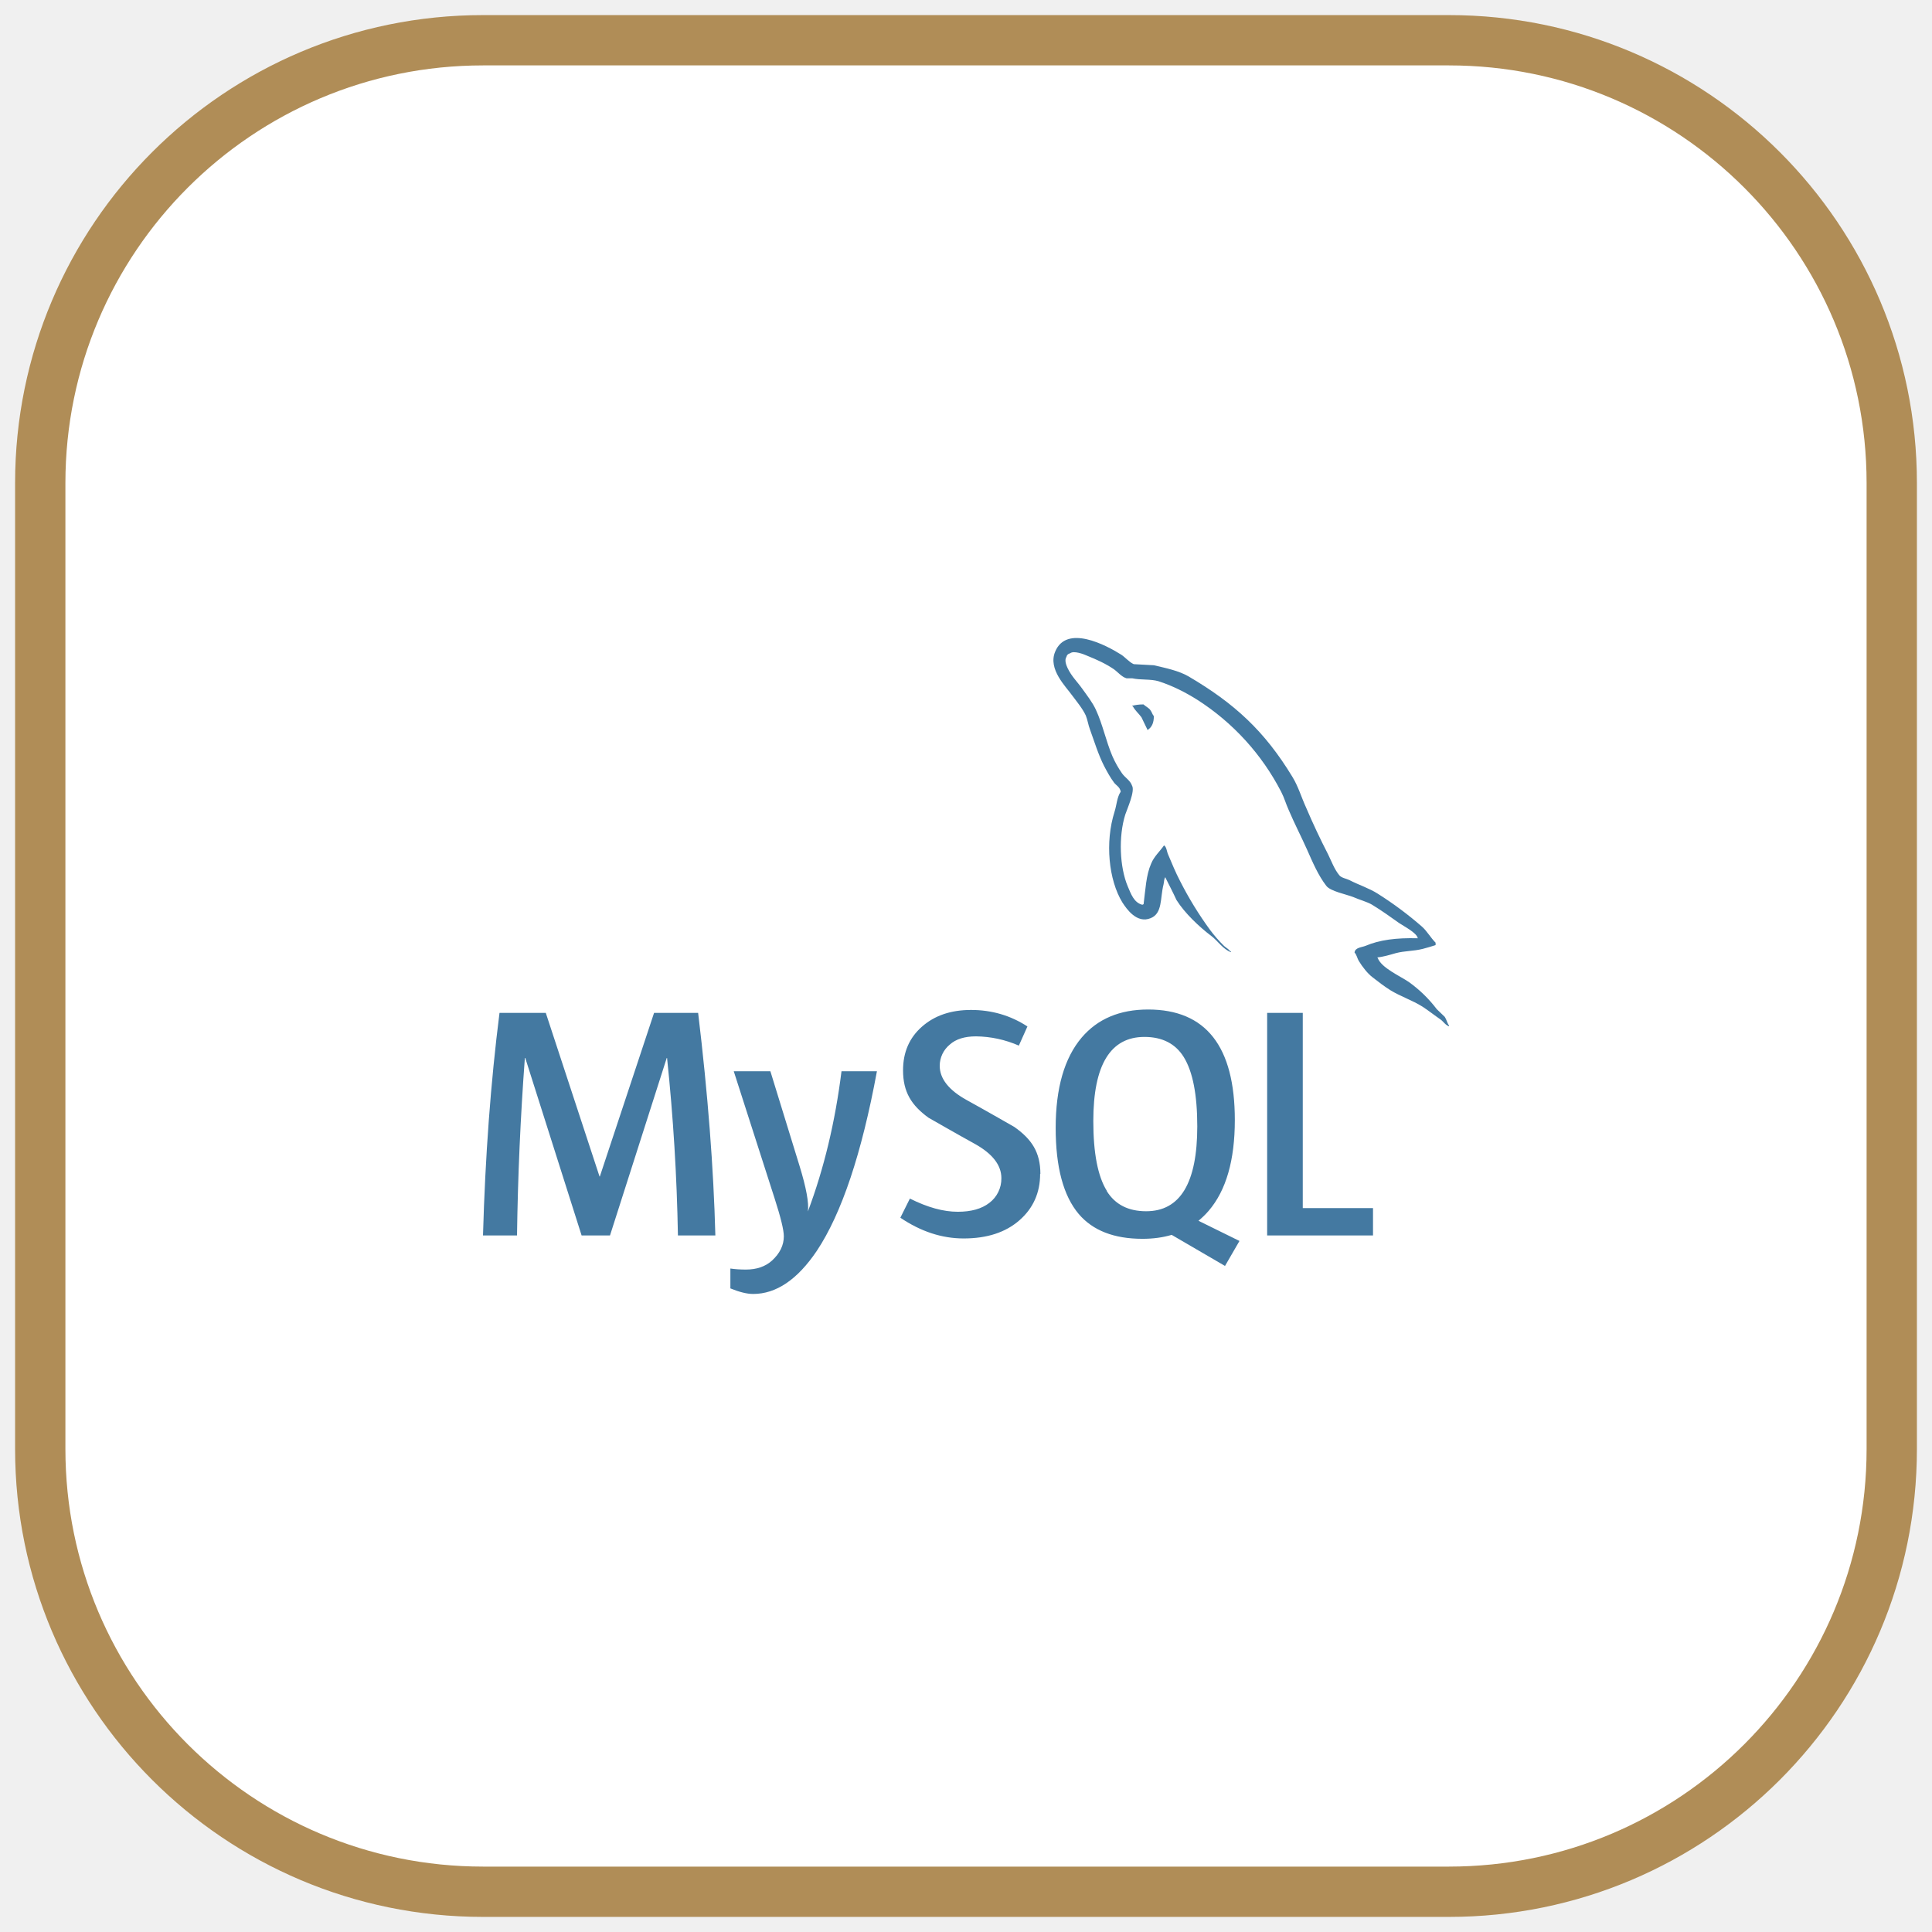
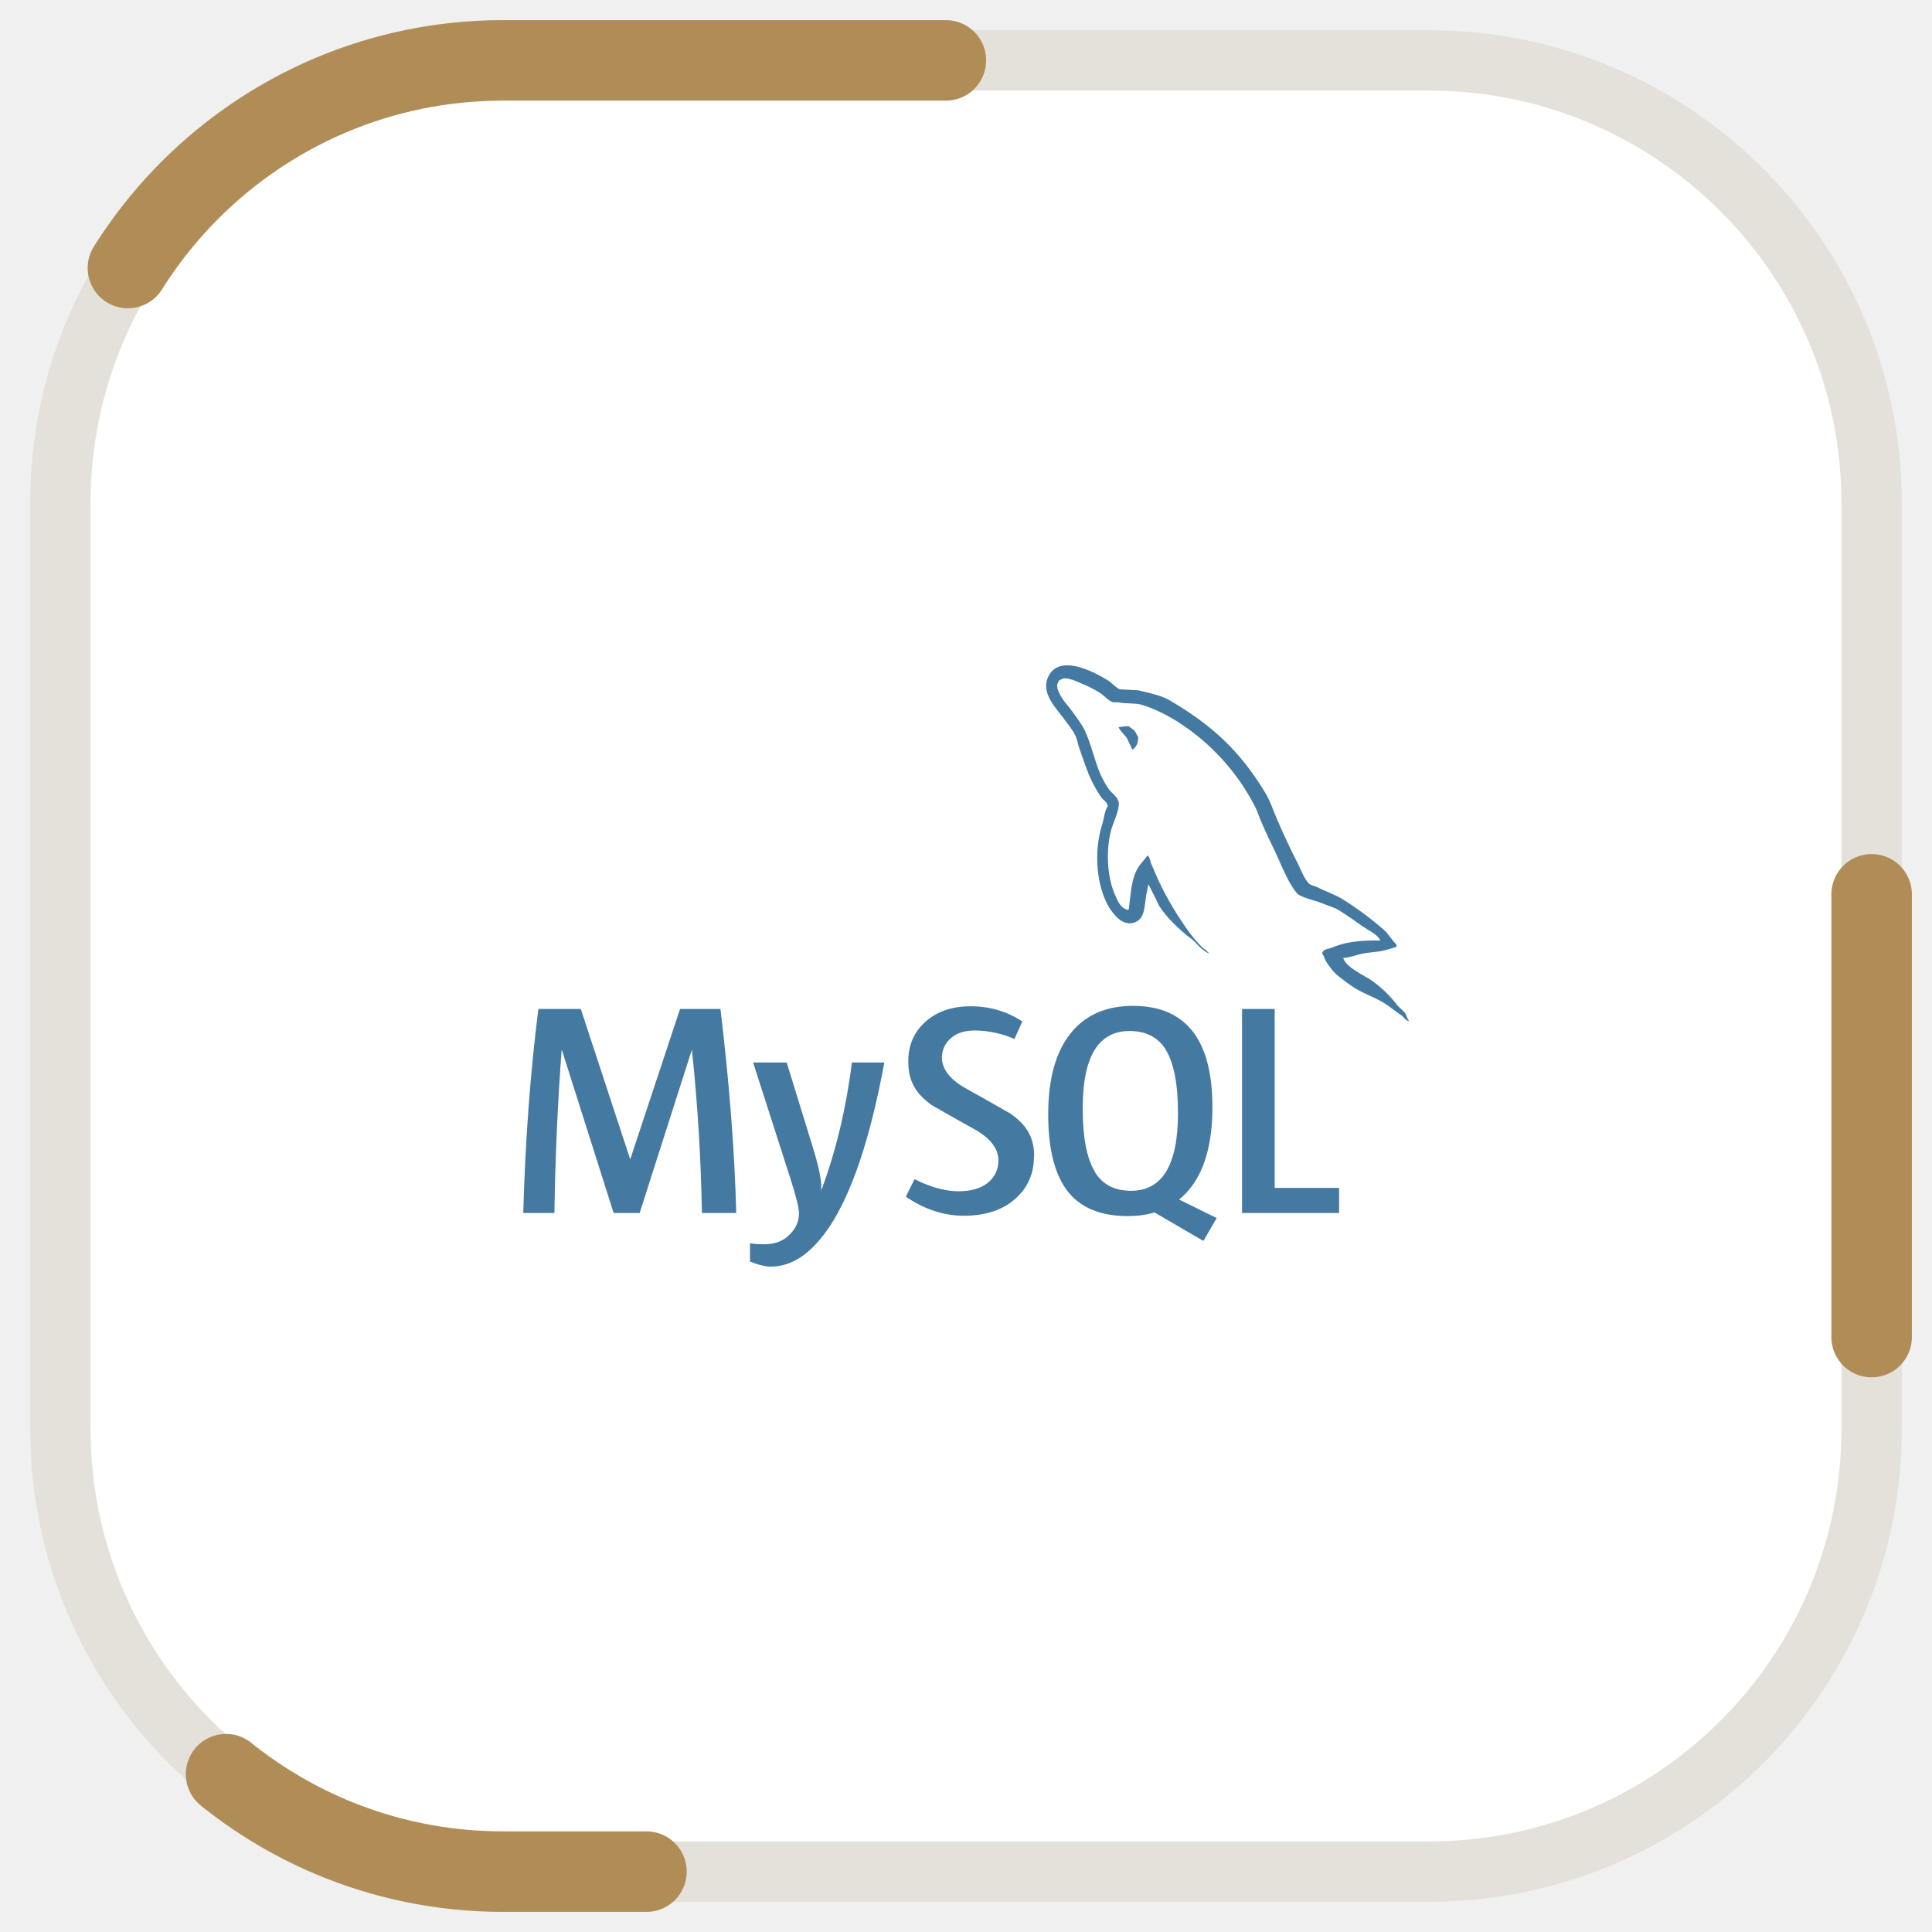
<svg xmlns="http://www.w3.org/2000/svg" viewBox="0 0 96 96" width="96" height="96" role="img" aria-labelledby="t">
  <style>
-     .logo { animation: float 4s ease-in-out 2.10s infinite; transform-origin: 48px 48px; }
-     .ring { animation: glow 4s ease-in-out 2.10s infinite; }
-     @keyframes float { 0%, 100% { transform: translateY(0) scale(1); } 50% { transform: translateY(-3px) scale(1.04); } }
-     @keyframes glow { 0%, 100% { stroke-opacity: .35; } 50% { stroke-opacity: 1; } }
-     @media (prefers-reduced-motion: reduce) { .logo, .ring { animation: none; } }
+     .logo { animation: bob 3s ease-in-out -4.50s infinite; transform-origin: 48px 48px; }
+     .sweep { animation: sweep 6s linear -4.50s infinite; }
+     @keyframes bob { 0%, 100% { transform: translateY(3px) scale(.96); } 50% { transform: translateY(-5px) scale(1.06); } }
+     @keyframes sweep { to { stroke-dashoffset: -100; } }
+     @media (prefers-reduced-motion: reduce) { .logo, .sweep { animation: none; } }
  </style>
-   <rect x="2" y="2" width="92" height="92" rx="22" fill="#ffffff" />
-   <rect class="ring" x="2" y="2" width="92" height="92" rx="22" fill="none" stroke="#b08d57" stroke-width="2.5" />
+   <rect x="3" y="3" width="90" height="90" rx="22" fill="#ffffff" stroke="#e4e1da" stroke-width="3" />
+   <rect class="sweep" x="3" y="3" width="90" height="90" rx="22" fill="none" stroke="#b08d57" stroke-width="4" stroke-linecap="round" pathLength="100" stroke-dasharray="22 78" />
  <g class="logo">
-     <g transform="translate(24 24) scale(2)">
+     <g transform="translate(26 26) scale(1.8333)">
      <path fill="#4479A1" d="M16.405 5.501c-.115 0-.193.014-.274.033v.013h.014c.054.104.146.18.214.273.054.107.1.214.154.32l.014-.015c.094-.066.14-.172.14-.333-.04-.047-.046-.094-.08-.14-.04-.067-.126-.1-.18-.153zM5.77 18.695h-.927a50.854 50.854 0 00-.27-4.41h-.008l-1.41 4.41H2.45l-1.4-4.41h-.01a72.892 72.892 0 00-.195 4.41H0c.055-1.966.192-3.81.41-5.53h1.15l1.335 4.064h.008l1.347-4.064h1.095c.242 2.015.384 3.86.428 5.53zm4.017-4.08c-.378 2.045-.876 3.533-1.492 4.46-.482.716-1.01 1.073-1.583 1.073-.153 0-.34-.046-.566-.138v-.494c.11.017.24.026.386.026.268 0 .483-.075.647-.222.197-.18.295-.382.295-.605 0-.155-.077-.47-.23-.944L6.23 14.615h.91l.727 2.36c.164.536.233.91.205 1.123.4-1.064.678-2.227.835-3.483zm12.325 4.08h-2.63v-5.53h.885v4.85h1.745zm-3.32.135l-1.016-.5c.09-.076.177-.158.255-.25.433-.506.648-1.258.648-2.253 0-1.83-.718-2.746-2.155-2.746-.704 0-1.254.232-1.65.697-.43.508-.646 1.256-.646 2.245 0 .972.19 1.686.574 2.14.35.41.877.615 1.583.615.264 0 .506-.033.725-.098l1.325.772.36-.622zM15.5 17.588c-.225-.36-.337-.94-.337-1.736 0-1.393.424-2.09 1.27-2.09.443 0 .77.167.977.5.224.362.336.936.336 1.723 0 1.404-.424 2.108-1.27 2.108-.445 0-.77-.167-.978-.5zm-1.658-.425c0 .47-.172.856-.516 1.156-.344.3-.803.45-1.384.45-.543 0-1.064-.172-1.573-.515l.237-.476c.438.22.833.328 1.19.328.332 0 .593-.073.783-.22a.754.754 0 00.3-.615c0-.33-.23-.61-.648-.845-.388-.213-1.163-.657-1.163-.657-.422-.307-.632-.636-.632-1.177 0-.45.157-.81.47-1.085.315-.278.72-.415 1.22-.415.512 0 .98.136 1.4.41l-.213.476a2.726 2.726 0 00-1.064-.23c-.283 0-.502.068-.654.206a.685.685 0 00-.248.524c0 .328.234.61.666.85.393.215 1.187.67 1.187.67.433.305.648.63.648 1.168zm9.382-5.852c-.535-.014-.95.04-1.297.188-.1.04-.26.04-.274.167.055.053.063.14.11.214.08.134.218.313.346.407.14.11.28.216.427.31.26.16.555.255.81.416.145.094.293.213.44.313.073.05.12.14.214.172v-.02c-.046-.06-.06-.147-.105-.214-.067-.067-.134-.127-.2-.193a3.223 3.223 0 00-.695-.675c-.214-.146-.682-.35-.77-.595l-.013-.014c.146-.013.32-.066.46-.106.227-.06.435-.047.67-.106.106-.027.213-.06.32-.094v-.06c-.12-.12-.21-.283-.334-.395a8.867 8.867 0 00-1.104-.823c-.21-.134-.476-.22-.697-.334-.08-.04-.214-.06-.26-.127-.12-.146-.19-.34-.275-.514a17.69 17.69 0 01-.547-1.163c-.12-.262-.193-.523-.34-.763-.69-1.137-1.437-1.826-2.586-2.5-.247-.14-.543-.2-.856-.274-.167-.008-.334-.02-.5-.027-.11-.047-.216-.174-.31-.235-.38-.24-1.364-.76-1.644-.072-.18.434.267.862.422 1.082.115.153.26.328.34.5.047.116.06.235.107.356.106.294.207.622.347.897.073.14.153.287.247.413.054.073.146.107.167.227-.094.136-.1.334-.154.5-.24.757-.146 1.693.194 2.25.107.166.362.534.703.393.3-.12.234-.5.32-.835.02-.08.007-.133.048-.187v.015c.094.188.188.367.274.555.206.328.566.668.867.895.16.12.287.328.487.402v-.02h-.015c-.043-.058-.1-.086-.154-.133a3.445 3.445 0 01-.35-.4 8.76 8.76 0 01-.747-1.218c-.11-.21-.202-.436-.29-.643-.04-.08-.04-.2-.107-.24-.1.146-.247.273-.32.453-.127.288-.14.642-.188 1.01-.027.007-.014 0-.027.014-.214-.052-.287-.274-.367-.46-.2-.475-.233-1.238-.06-1.785.047-.14.247-.582.167-.716-.042-.127-.174-.2-.247-.303a2.478 2.478 0 01-.24-.427c-.16-.374-.24-.788-.414-1.162-.08-.173-.22-.354-.334-.513-.127-.18-.267-.307-.368-.52-.033-.073-.08-.194-.027-.274.014-.054.042-.075.094-.09.088-.072.335.022.422.062.247.1.455.194.662.334.094.066.195.193.315.226h.14c.214.047.455.014.655.073.355.114.675.28.962.46a5.953 5.953 0 012.085 2.286c.08.154.115.295.188.455.14.33.313.663.455.982.14.315.275.636.476.897.1.14.502.213.682.286.133.06.34.115.46.188.23.14.454.3.67.454.11.076.443.243.463.378z" />
    </g>
  </g>
</svg>
